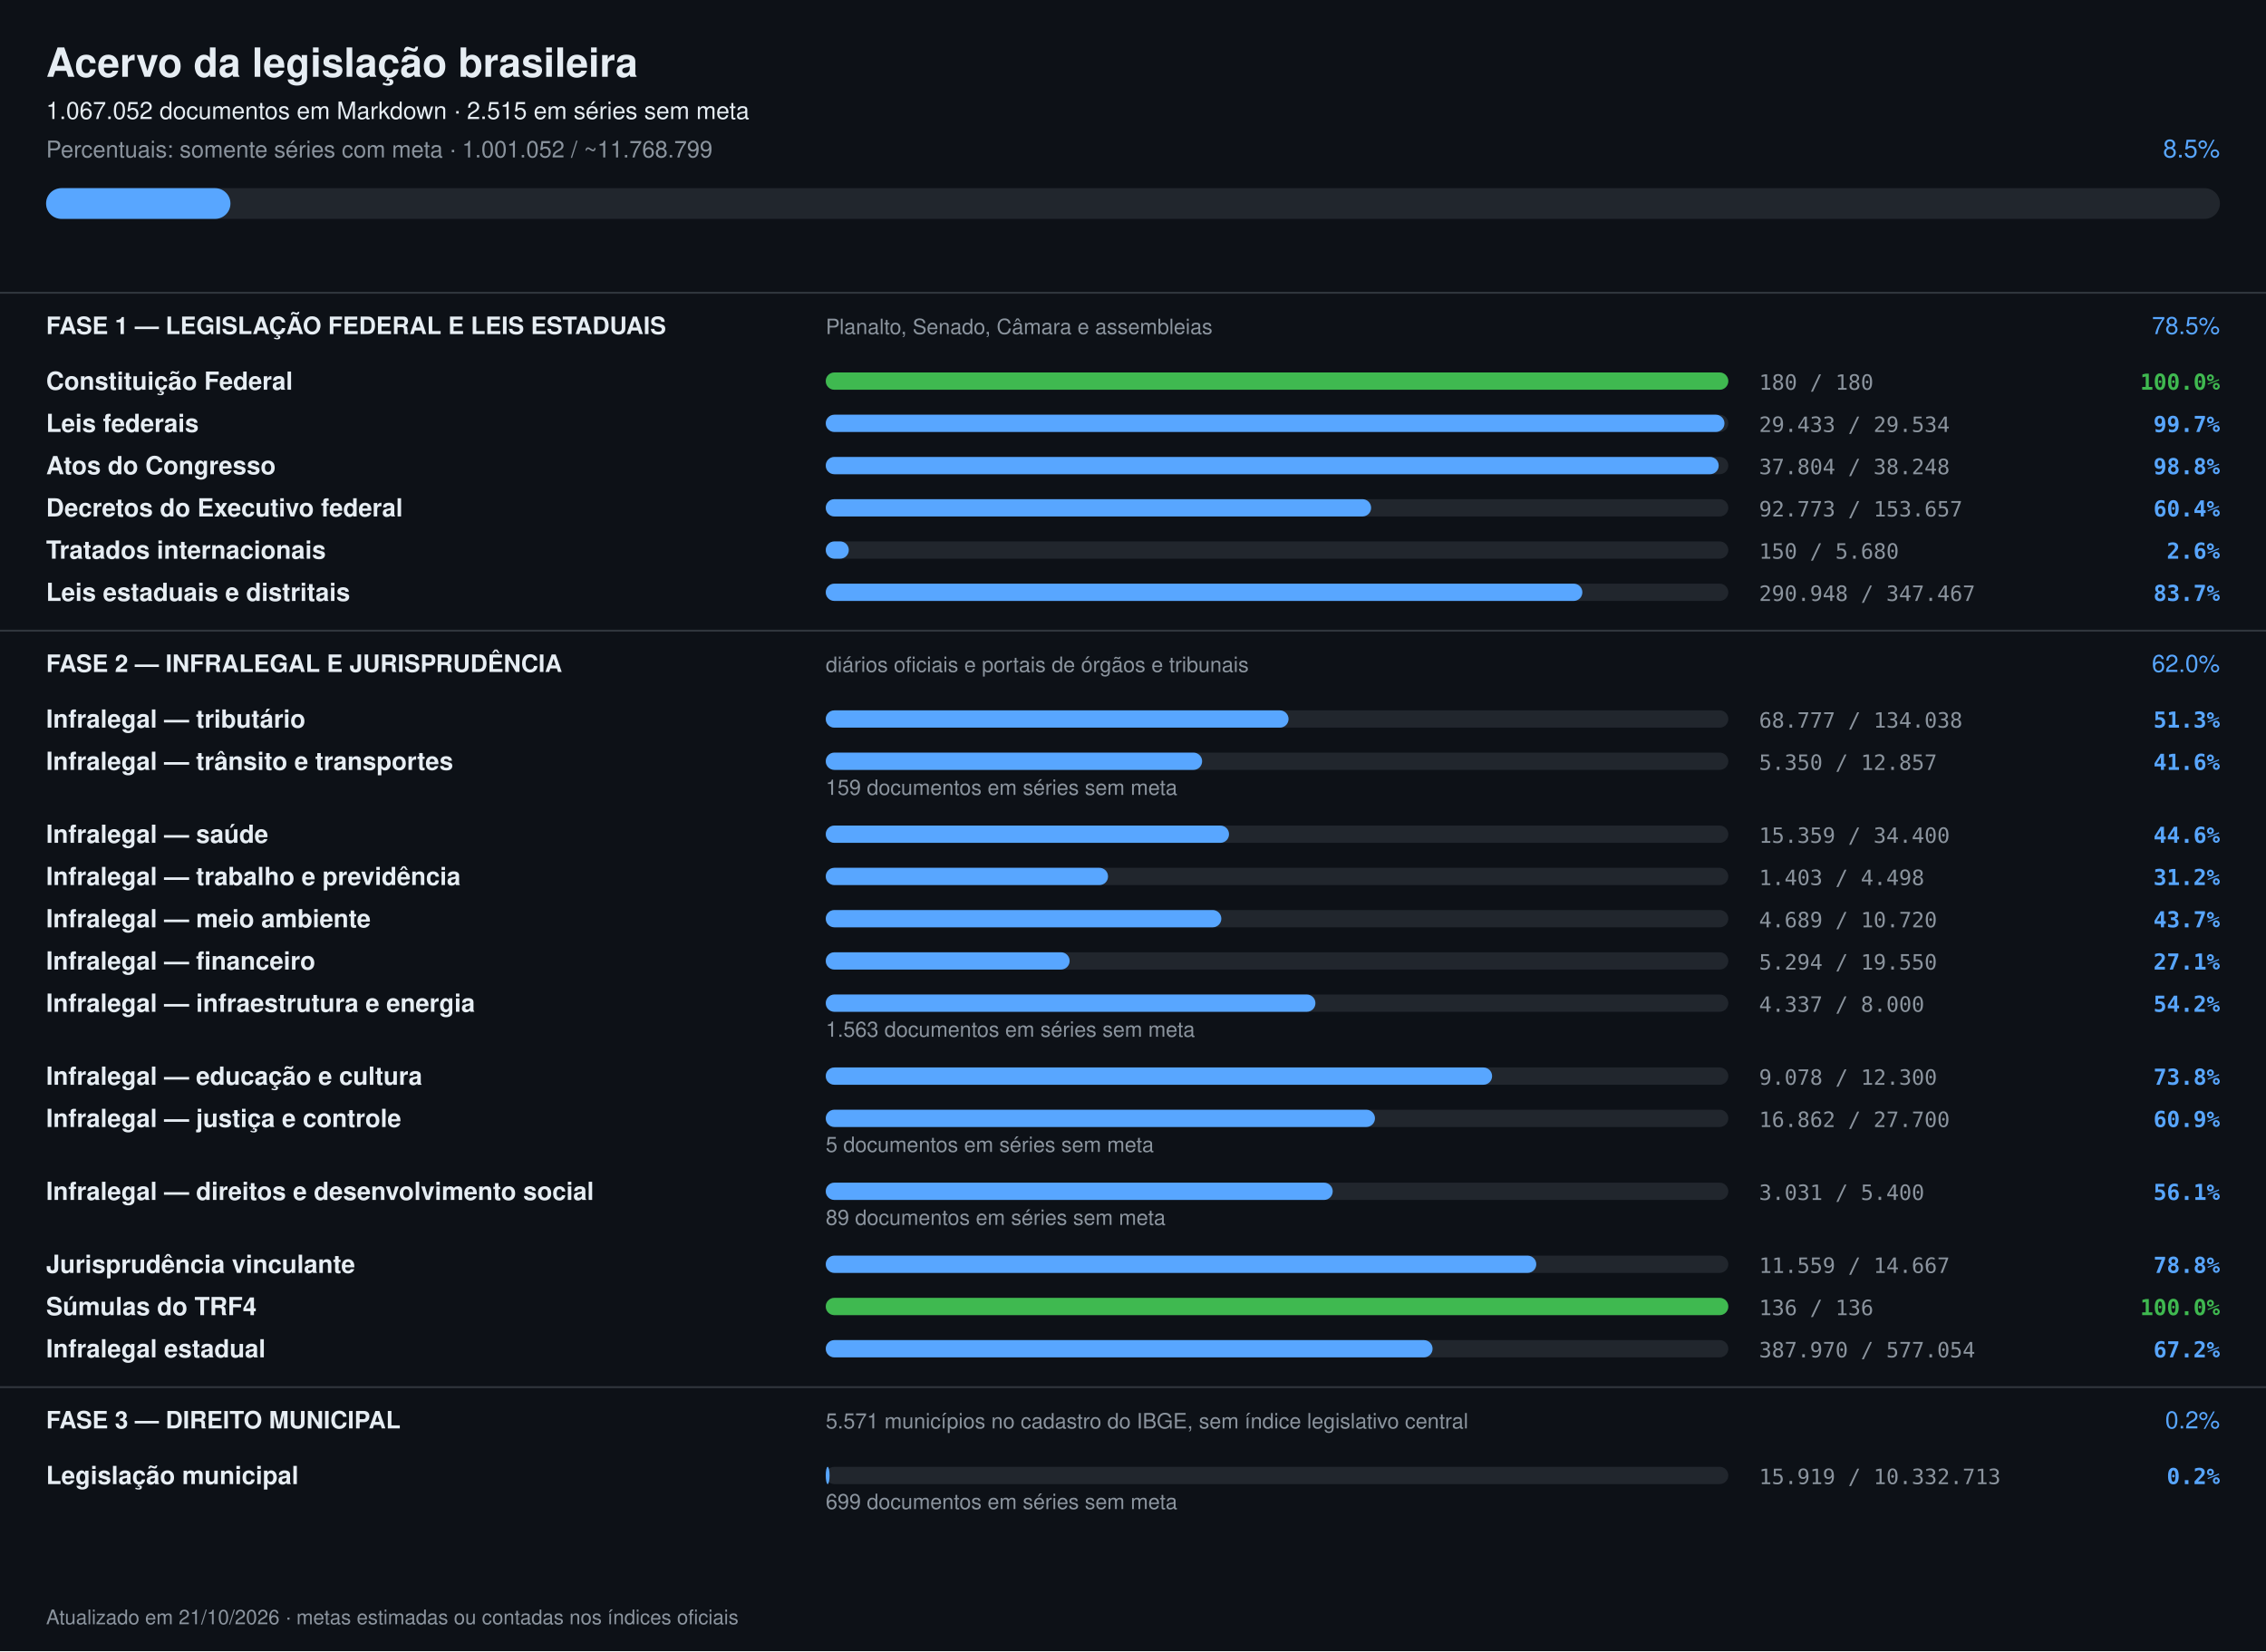
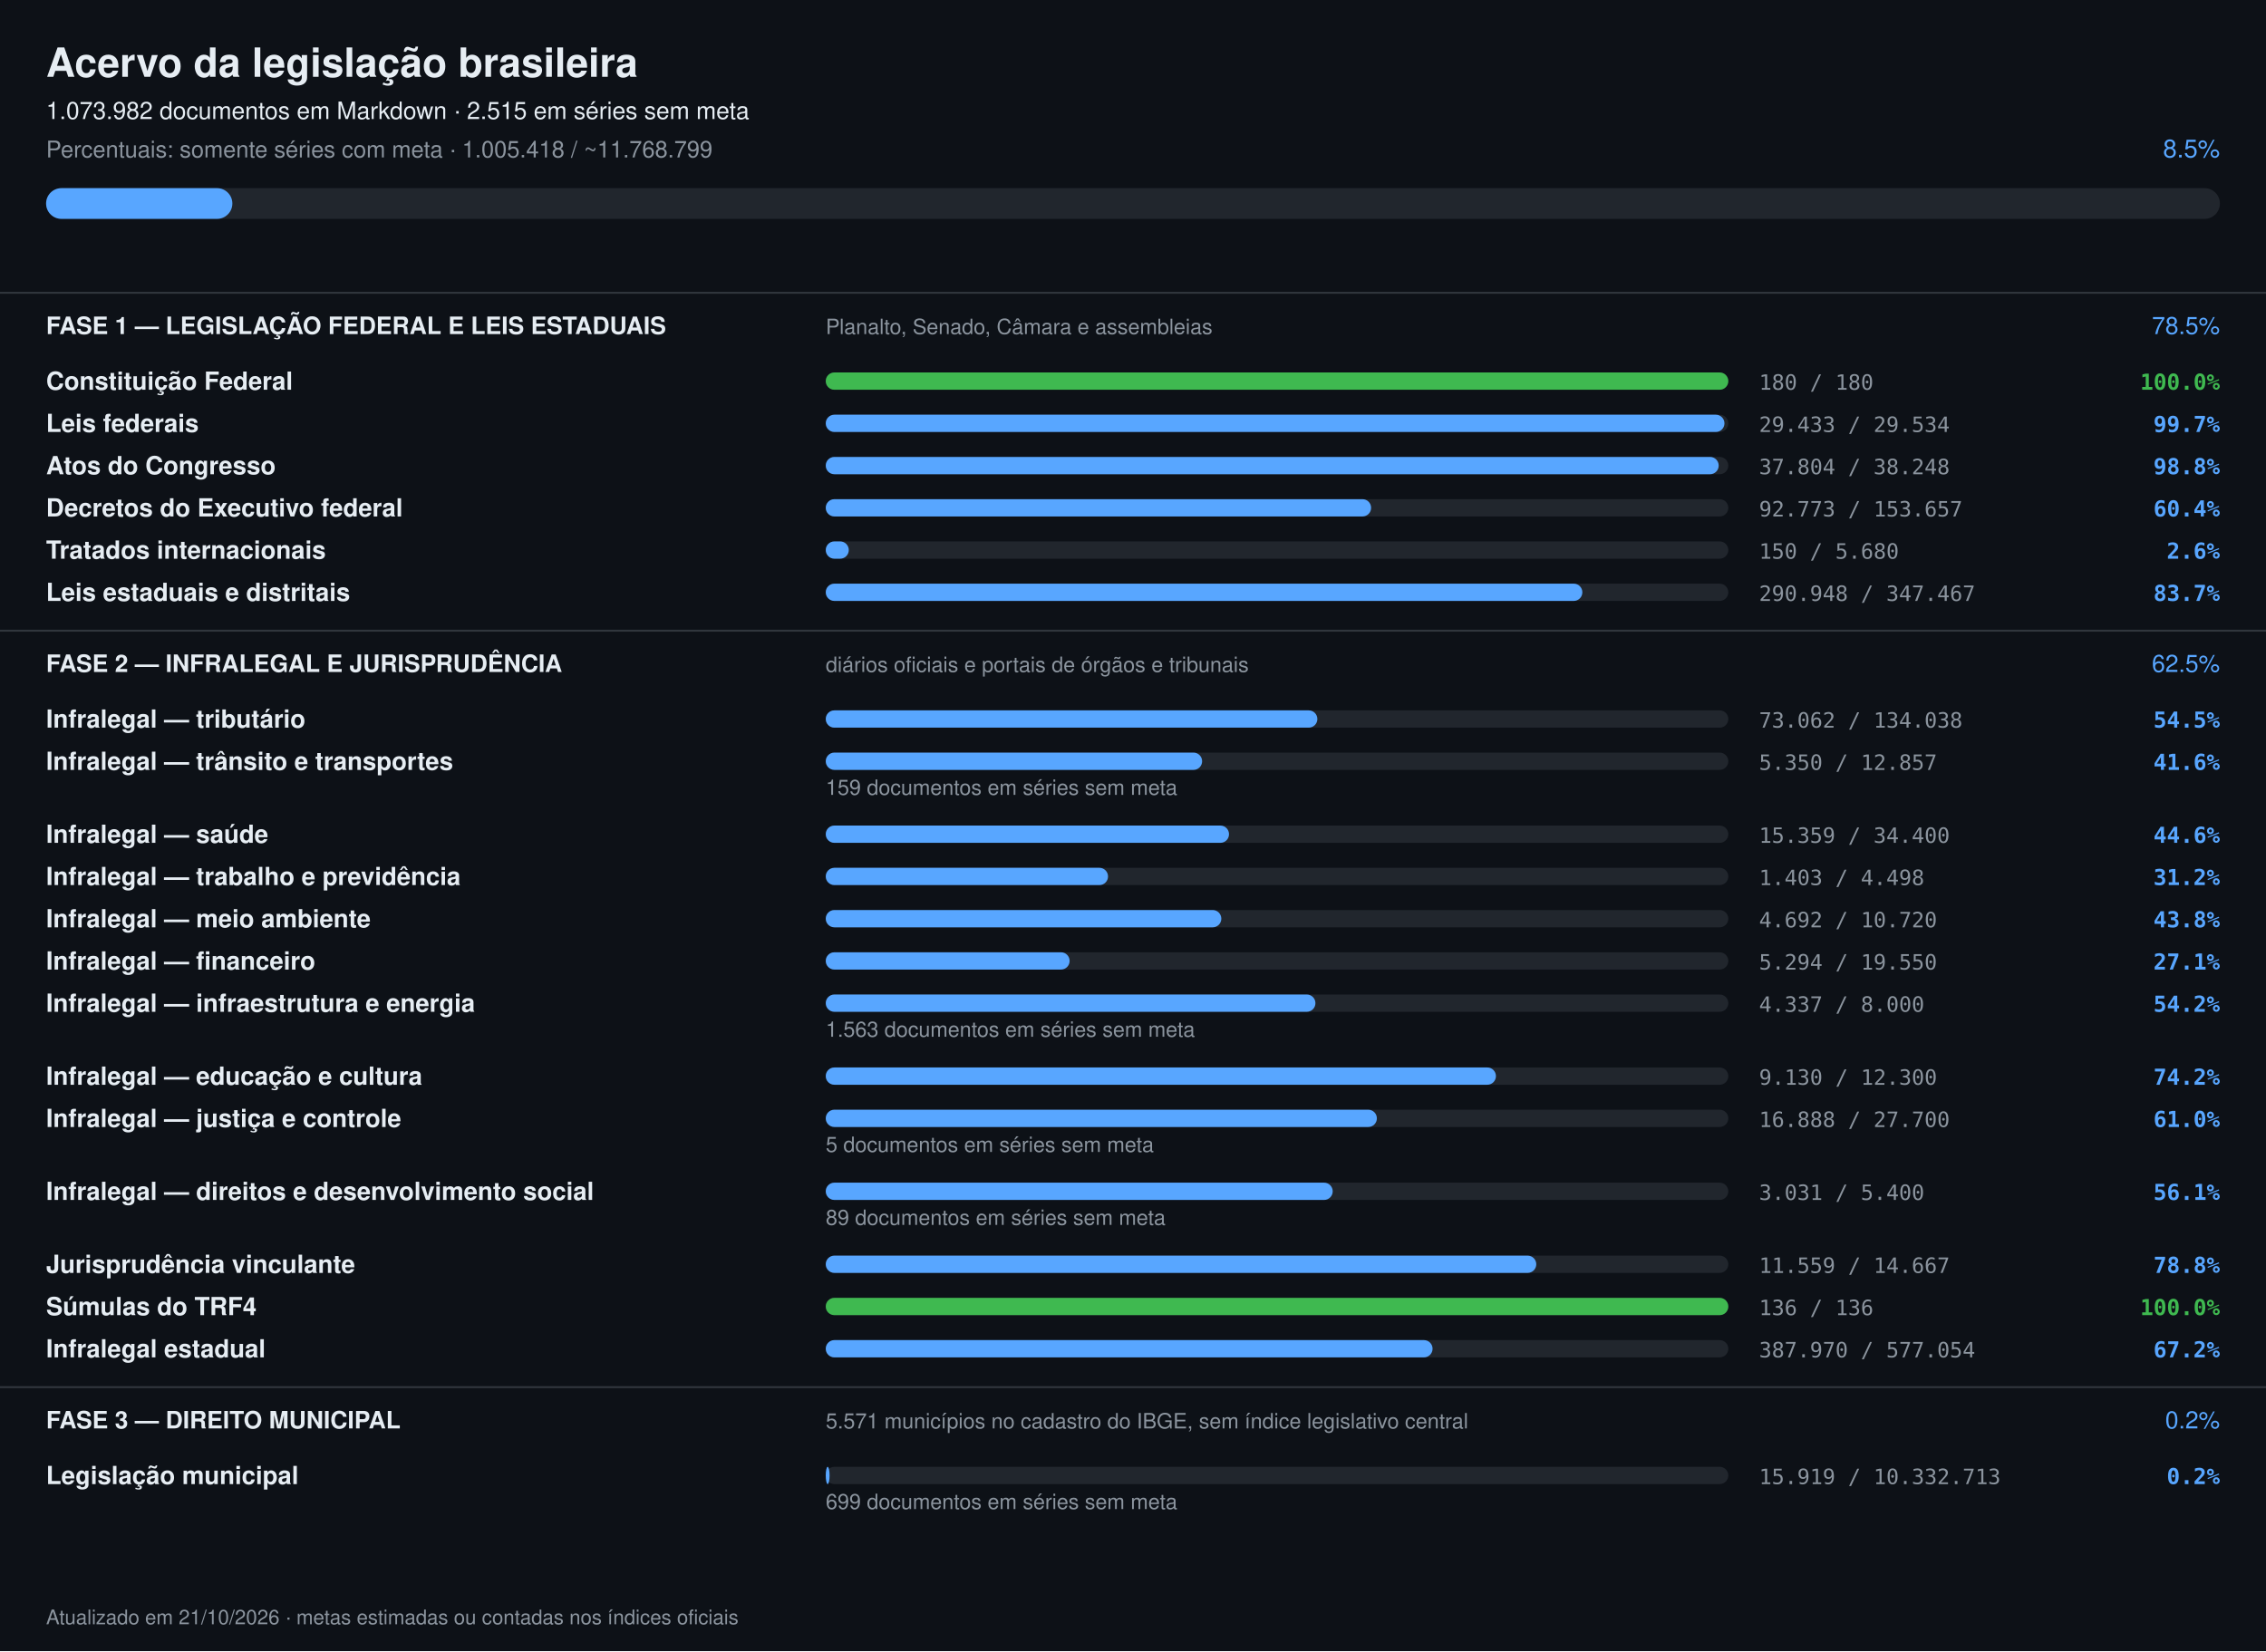
<svg xmlns="http://www.w3.org/2000/svg" width="1180" height="860" viewBox="0 0 1180 860" font-family="-apple-system,Segoe UI,Helvetica,Arial,sans-serif">
  <rect width="1180" height="860" fill="#0d1117" />
  <text x="24" y="40" font-size="21" font-weight="700" fill="#e6edf3">Acervo da legislação brasileira</text>
-   <text x="24" y="62" font-size="12.5" fill="#e6edf3">1.067.052 documentos em Markdown · 2.515 em séries sem meta</text>
-   <text x="24" y="82" font-size="12" fill="#8b949e">Percentuais: somente séries com meta · 1.001.052 / ~11.768.799</text>
+   <text x="24" y="62" font-size="12.5" fill="#e6edf3">1.073.982 documentos em Markdown · 2.515 em séries sem meta</text>
+   <text x="24" y="82" font-size="12" fill="#8b949e">Percentuais: somente séries com meta · 1.005.418 / ~11.768.799</text>
  <text x="1156" y="82" font-size="13" text-anchor="end" fill="#58a6ff">8.5%</text>
  <rect x="24" y="98" width="1132" height="16" rx="8" fill="#21262d" />
-   <rect x="24" y="98" width="96" height="16" rx="8" fill="#58a6ff" />
+   <rect x="24" y="98" width="97" height="16" rx="8" fill="#58a6ff" />
  <rect x="0" y="152" width="1180" height="1" fill="#30363d" />
  <text x="24" y="174" font-size="12.5" font-weight="700" fill="#e6edf3">FASE 1 — LEGISLAÇÃO FEDERAL E LEIS ESTADUAIS</text>
  <text x="430" y="174" font-size="11" fill="#8b949e">Planalto, Senado, Câmara e assembleias</text>
  <text x="1156" y="174" font-size="12.5" text-anchor="end" fill="#58a6ff">78.5%</text>
  <text x="24" y="203" font-size="13" font-weight="600" fill="#e6edf3">Constituição Federal</text>
  <rect x="430" y="194" width="470" height="9" rx="4.5" fill="#21262d" />
  <rect x="430" y="194" width="470" height="9" rx="4.5" fill="#3fb950" />
  <text x="916" y="203" font-size="11" fill="#8b949e" font-family="ui-monospace,monospace">180 / 180</text>
  <text x="1156" y="203" font-size="11.5" text-anchor="end" font-weight="600" fill="#3fb950" font-family="ui-monospace,monospace">100.0%</text>
  <text x="24" y="225" font-size="13" font-weight="600" fill="#e6edf3">Leis federais</text>
  <rect x="430" y="216" width="470" height="9" rx="4.5" fill="#21262d" />
  <rect x="430" y="216" width="468" height="9" rx="4.5" fill="#58a6ff" />
  <text x="916" y="225" font-size="11" fill="#8b949e" font-family="ui-monospace,monospace">29.433 / 29.534</text>
  <text x="1156" y="225" font-size="11.5" text-anchor="end" font-weight="600" fill="#58a6ff" font-family="ui-monospace,monospace">99.7%</text>
  <text x="24" y="247" font-size="13" font-weight="600" fill="#e6edf3">Atos do Congresso</text>
  <rect x="430" y="238" width="470" height="9" rx="4.5" fill="#21262d" />
  <rect x="430" y="238" width="465" height="9" rx="4.5" fill="#58a6ff" />
  <text x="916" y="247" font-size="11" fill="#8b949e" font-family="ui-monospace,monospace">37.804 / 38.248</text>
  <text x="1156" y="247" font-size="11.5" text-anchor="end" font-weight="600" fill="#58a6ff" font-family="ui-monospace,monospace">98.8%</text>
  <text x="24" y="269" font-size="13" font-weight="600" fill="#e6edf3">Decretos do Executivo federal</text>
  <rect x="430" y="260" width="470" height="9" rx="4.5" fill="#21262d" />
  <rect x="430" y="260" width="284" height="9" rx="4.5" fill="#58a6ff" />
  <text x="916" y="269" font-size="11" fill="#8b949e" font-family="ui-monospace,monospace">92.773 / 153.657</text>
  <text x="1156" y="269" font-size="11.5" text-anchor="end" font-weight="600" fill="#58a6ff" font-family="ui-monospace,monospace">60.4%</text>
  <text x="24" y="291" font-size="13" font-weight="600" fill="#e6edf3">Tratados internacionais</text>
  <rect x="430" y="282" width="470" height="9" rx="4.5" fill="#21262d" />
  <rect x="430" y="282" width="12" height="9" rx="4.5" fill="#58a6ff" />
  <text x="916" y="291" font-size="11" fill="#8b949e" font-family="ui-monospace,monospace">150 / 5.680</text>
  <text x="1156" y="291" font-size="11.5" text-anchor="end" font-weight="600" fill="#58a6ff" font-family="ui-monospace,monospace">2.6%</text>
  <text x="24" y="313" font-size="13" font-weight="600" fill="#e6edf3">Leis estaduais e distritais</text>
  <rect x="430" y="304" width="470" height="9" rx="4.5" fill="#21262d" />
  <rect x="430" y="304" width="394" height="9" rx="4.5" fill="#58a6ff" />
  <text x="916" y="313" font-size="11" fill="#8b949e" font-family="ui-monospace,monospace">290.948 / 347.467</text>
  <text x="1156" y="313" font-size="11.5" text-anchor="end" font-weight="600" fill="#58a6ff" font-family="ui-monospace,monospace">83.7%</text>
  <rect x="0" y="328" width="1180" height="1" fill="#30363d" />
  <text x="24" y="350" font-size="12.5" font-weight="700" fill="#e6edf3">FASE 2 — INFRALEGAL E JURISPRUDÊNCIA</text>
  <text x="430" y="350" font-size="11" fill="#8b949e">diários oficiais e portais de órgãos e tribunais</text>
-   <text x="1156" y="350" font-size="12.5" text-anchor="end" fill="#58a6ff">62.0%</text>
+   <text x="1156" y="350" font-size="12.5" text-anchor="end" fill="#58a6ff">62.5%</text>
  <text x="24" y="379" font-size="13" font-weight="600" fill="#e6edf3">Infralegal — tributário</text>
  <rect x="430" y="370" width="470" height="9" rx="4.5" fill="#21262d" />
-   <rect x="430" y="370" width="241" height="9" rx="4.5" fill="#58a6ff" />
-   <text x="916" y="379" font-size="11" fill="#8b949e" font-family="ui-monospace,monospace">68.777 / 134.038</text>
-   <text x="1156" y="379" font-size="11.5" text-anchor="end" font-weight="600" fill="#58a6ff" font-family="ui-monospace,monospace">51.3%</text>
+   <rect x="430" y="370" width="256" height="9" rx="4.5" fill="#58a6ff" />
+   <text x="916" y="379" font-size="11" fill="#8b949e" font-family="ui-monospace,monospace">73.062 / 134.038</text>
+   <text x="1156" y="379" font-size="11.5" text-anchor="end" font-weight="600" fill="#58a6ff" font-family="ui-monospace,monospace">54.5%</text>
  <text x="24" y="401" font-size="13" font-weight="600" fill="#e6edf3">Infralegal — trânsito e transportes</text>
  <rect x="430" y="392" width="470" height="9" rx="4.5" fill="#21262d" />
  <rect x="430" y="392" width="196" height="9" rx="4.5" fill="#58a6ff" />
  <text x="916" y="401" font-size="11" fill="#8b949e" font-family="ui-monospace,monospace">5.350 / 12.857</text>
  <text x="1156" y="401" font-size="11.5" text-anchor="end" font-weight="600" fill="#58a6ff" font-family="ui-monospace,monospace">41.6%</text>
  <text x="430" y="414" font-size="11" fill="#8b949e">159 documentos em séries sem meta</text>
  <text x="24" y="439" font-size="13" font-weight="600" fill="#e6edf3">Infralegal — saúde</text>
  <rect x="430" y="430" width="470" height="9" rx="4.5" fill="#21262d" />
  <rect x="430" y="430" width="210" height="9" rx="4.5" fill="#58a6ff" />
  <text x="916" y="439" font-size="11" fill="#8b949e" font-family="ui-monospace,monospace">15.359 / 34.400</text>
  <text x="1156" y="439" font-size="11.5" text-anchor="end" font-weight="600" fill="#58a6ff" font-family="ui-monospace,monospace">44.6%</text>
  <text x="24" y="461" font-size="13" font-weight="600" fill="#e6edf3">Infralegal — trabalho e previdência</text>
  <rect x="430" y="452" width="470" height="9" rx="4.5" fill="#21262d" />
  <rect x="430" y="452" width="147" height="9" rx="4.5" fill="#58a6ff" />
  <text x="916" y="461" font-size="11" fill="#8b949e" font-family="ui-monospace,monospace">1.403 / 4.498</text>
  <text x="1156" y="461" font-size="11.5" text-anchor="end" font-weight="600" fill="#58a6ff" font-family="ui-monospace,monospace">31.2%</text>
  <text x="24" y="483" font-size="13" font-weight="600" fill="#e6edf3">Infralegal — meio ambiente</text>
  <rect x="430" y="474" width="470" height="9" rx="4.5" fill="#21262d" />
  <rect x="430" y="474" width="206" height="9" rx="4.5" fill="#58a6ff" />
-   <text x="916" y="483" font-size="11" fill="#8b949e" font-family="ui-monospace,monospace">4.689 / 10.720</text>
-   <text x="1156" y="483" font-size="11.5" text-anchor="end" font-weight="600" fill="#58a6ff" font-family="ui-monospace,monospace">43.7%</text>
+   <text x="916" y="483" font-size="11" fill="#8b949e" font-family="ui-monospace,monospace">4.692 / 10.720</text>
+   <text x="1156" y="483" font-size="11.5" text-anchor="end" font-weight="600" fill="#58a6ff" font-family="ui-monospace,monospace">43.8%</text>
  <text x="24" y="505" font-size="13" font-weight="600" fill="#e6edf3">Infralegal — financeiro</text>
  <rect x="430" y="496" width="470" height="9" rx="4.5" fill="#21262d" />
  <rect x="430" y="496" width="127" height="9" rx="4.5" fill="#58a6ff" />
  <text x="916" y="505" font-size="11" fill="#8b949e" font-family="ui-monospace,monospace">5.294 / 19.550</text>
  <text x="1156" y="505" font-size="11.5" text-anchor="end" font-weight="600" fill="#58a6ff" font-family="ui-monospace,monospace">27.1%</text>
  <text x="24" y="527" font-size="13" font-weight="600" fill="#e6edf3">Infralegal — infraestrutura e energia</text>
  <rect x="430" y="518" width="470" height="9" rx="4.5" fill="#21262d" />
  <rect x="430" y="518" width="255" height="9" rx="4.5" fill="#58a6ff" />
  <text x="916" y="527" font-size="11" fill="#8b949e" font-family="ui-monospace,monospace">4.337 / 8.000</text>
  <text x="1156" y="527" font-size="11.5" text-anchor="end" font-weight="600" fill="#58a6ff" font-family="ui-monospace,monospace">54.2%</text>
  <text x="430" y="540" font-size="11" fill="#8b949e">1.563 documentos em séries sem meta</text>
  <text x="24" y="565" font-size="13" font-weight="600" fill="#e6edf3">Infralegal — educação e cultura</text>
  <rect x="430" y="556" width="470" height="9" rx="4.5" fill="#21262d" />
-   <rect x="430" y="556" width="347" height="9" rx="4.5" fill="#58a6ff" />
-   <text x="916" y="565" font-size="11" fill="#8b949e" font-family="ui-monospace,monospace">9.078 / 12.300</text>
-   <text x="1156" y="565" font-size="11.5" text-anchor="end" font-weight="600" fill="#58a6ff" font-family="ui-monospace,monospace">73.8%</text>
+   <rect x="430" y="556" width="349" height="9" rx="4.5" fill="#58a6ff" />
+   <text x="916" y="565" font-size="11" fill="#8b949e" font-family="ui-monospace,monospace">9.130 / 12.300</text>
+   <text x="1156" y="565" font-size="11.5" text-anchor="end" font-weight="600" fill="#58a6ff" font-family="ui-monospace,monospace">74.2%</text>
  <text x="24" y="587" font-size="13" font-weight="600" fill="#e6edf3">Infralegal — justiça e controle</text>
  <rect x="430" y="578" width="470" height="9" rx="4.5" fill="#21262d" />
-   <rect x="430" y="578" width="286" height="9" rx="4.5" fill="#58a6ff" />
-   <text x="916" y="587" font-size="11" fill="#8b949e" font-family="ui-monospace,monospace">16.862 / 27.700</text>
-   <text x="1156" y="587" font-size="11.5" text-anchor="end" font-weight="600" fill="#58a6ff" font-family="ui-monospace,monospace">60.9%</text>
+   <rect x="430" y="578" width="287" height="9" rx="4.5" fill="#58a6ff" />
+   <text x="916" y="587" font-size="11" fill="#8b949e" font-family="ui-monospace,monospace">16.888 / 27.700</text>
+   <text x="1156" y="587" font-size="11.5" text-anchor="end" font-weight="600" fill="#58a6ff" font-family="ui-monospace,monospace">61.0%</text>
  <text x="430" y="600" font-size="11" fill="#8b949e">5 documentos em séries sem meta</text>
  <text x="24" y="625" font-size="13" font-weight="600" fill="#e6edf3">Infralegal — direitos e desenvolvimento social</text>
  <rect x="430" y="616" width="470" height="9" rx="4.5" fill="#21262d" />
  <rect x="430" y="616" width="264" height="9" rx="4.5" fill="#58a6ff" />
  <text x="916" y="625" font-size="11" fill="#8b949e" font-family="ui-monospace,monospace">3.031 / 5.400</text>
  <text x="1156" y="625" font-size="11.5" text-anchor="end" font-weight="600" fill="#58a6ff" font-family="ui-monospace,monospace">56.1%</text>
  <text x="430" y="638" font-size="11" fill="#8b949e">89 documentos em séries sem meta</text>
  <text x="24" y="663" font-size="13" font-weight="600" fill="#e6edf3">Jurisprudência vinculante</text>
  <rect x="430" y="654" width="470" height="9" rx="4.5" fill="#21262d" />
  <rect x="430" y="654" width="370" height="9" rx="4.5" fill="#58a6ff" />
  <text x="916" y="663" font-size="11" fill="#8b949e" font-family="ui-monospace,monospace">11.559 / 14.667</text>
  <text x="1156" y="663" font-size="11.5" text-anchor="end" font-weight="600" fill="#58a6ff" font-family="ui-monospace,monospace">78.8%</text>
  <text x="24" y="685" font-size="13" font-weight="600" fill="#e6edf3">Súmulas do TRF4</text>
  <rect x="430" y="676" width="470" height="9" rx="4.5" fill="#21262d" />
  <rect x="430" y="676" width="470" height="9" rx="4.5" fill="#3fb950" />
  <text x="916" y="685" font-size="11" fill="#8b949e" font-family="ui-monospace,monospace">136 / 136</text>
  <text x="1156" y="685" font-size="11.5" text-anchor="end" font-weight="600" fill="#3fb950" font-family="ui-monospace,monospace">100.0%</text>
  <text x="24" y="707" font-size="13" font-weight="600" fill="#e6edf3">Infralegal estadual</text>
  <rect x="430" y="698" width="470" height="9" rx="4.5" fill="#21262d" />
  <rect x="430" y="698" width="316" height="9" rx="4.5" fill="#58a6ff" />
  <text x="916" y="707" font-size="11" fill="#8b949e" font-family="ui-monospace,monospace">387.970 / 577.054</text>
  <text x="1156" y="707" font-size="11.5" text-anchor="end" font-weight="600" fill="#58a6ff" font-family="ui-monospace,monospace">67.2%</text>
  <rect x="0" y="722" width="1180" height="1" fill="#30363d" />
  <text x="24" y="744" font-size="12.5" font-weight="700" fill="#e6edf3">FASE 3 — DIREITO MUNICIPAL</text>
  <text x="430" y="744" font-size="11" fill="#8b949e">5.571 municípios no cadastro do IBGE, sem índice legislativo central</text>
  <text x="1156" y="744" font-size="12.5" text-anchor="end" fill="#58a6ff">0.2%</text>
  <text x="24" y="773" font-size="13" font-weight="600" fill="#e6edf3">Legislação municipal</text>
  <rect x="430" y="764" width="470" height="9" rx="4.5" fill="#21262d" />
  <rect x="430" y="764" width="2" height="9" rx="4.5" fill="#58a6ff" />
  <text x="916" y="773" font-size="11" fill="#8b949e" font-family="ui-monospace,monospace">15.919 / 10.332.713</text>
  <text x="1156" y="773" font-size="11.5" text-anchor="end" font-weight="600" fill="#58a6ff" font-family="ui-monospace,monospace">0.2%</text>
  <text x="430" y="786" font-size="11" fill="#8b949e">699 documentos em séries sem meta</text>
  <text x="24" y="846" font-size="10.5" fill="#8b949e">Atualizado em 21/10/2026 · metas estimadas ou contadas nos índices oficiais</text>
</svg>
